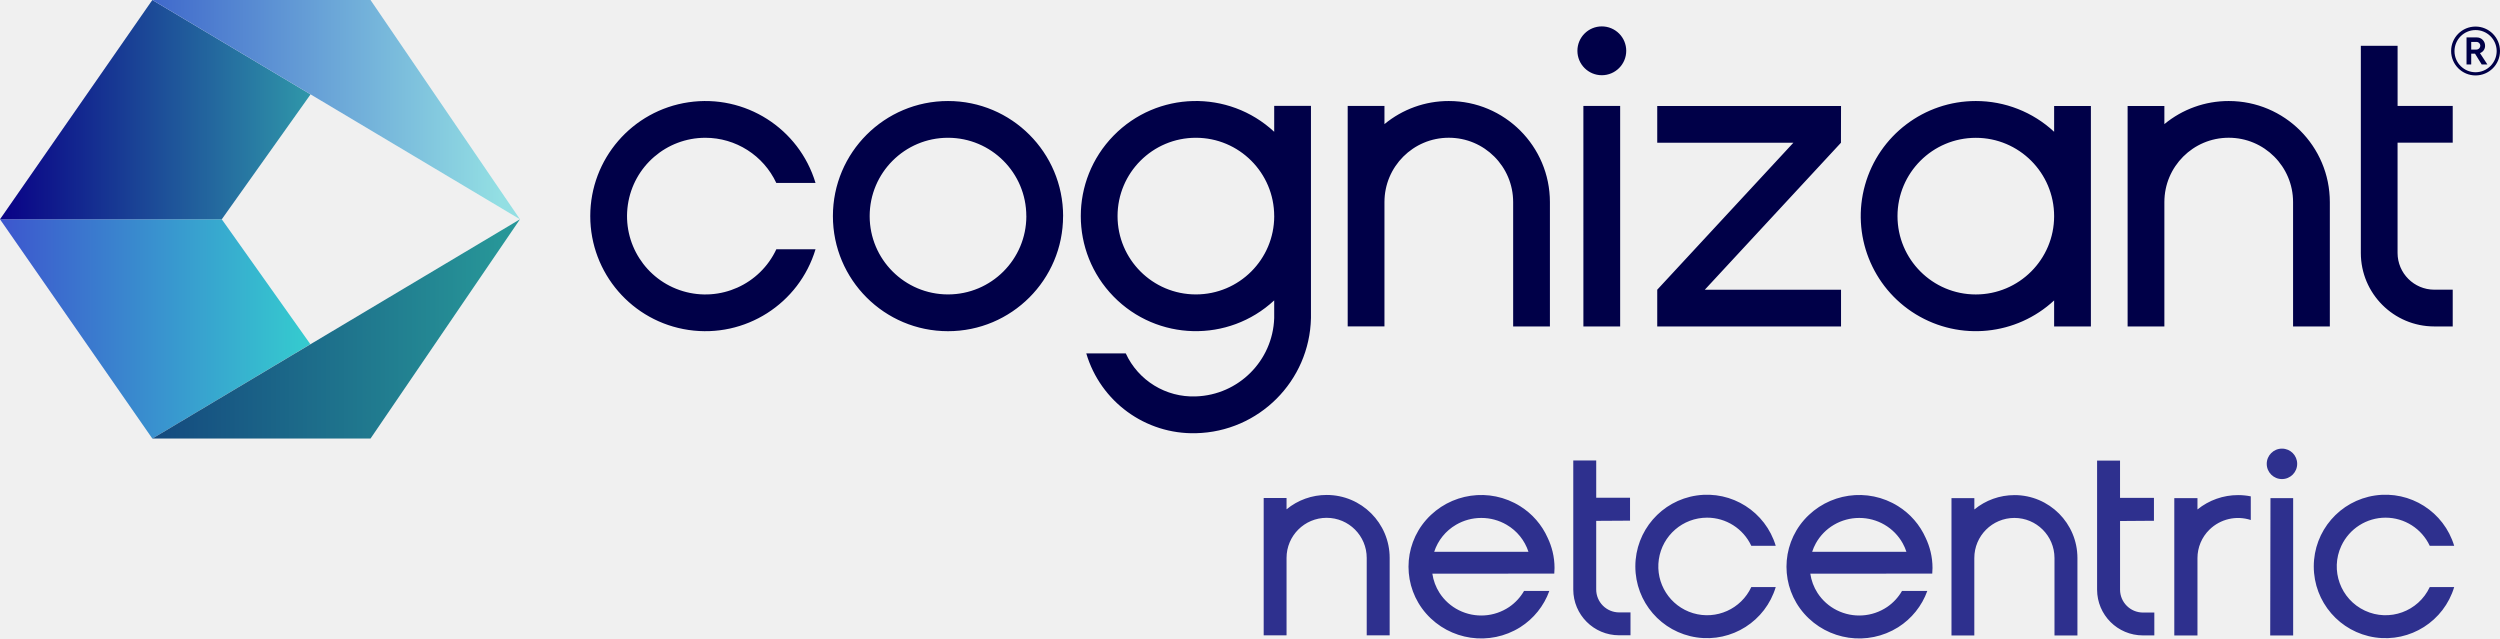
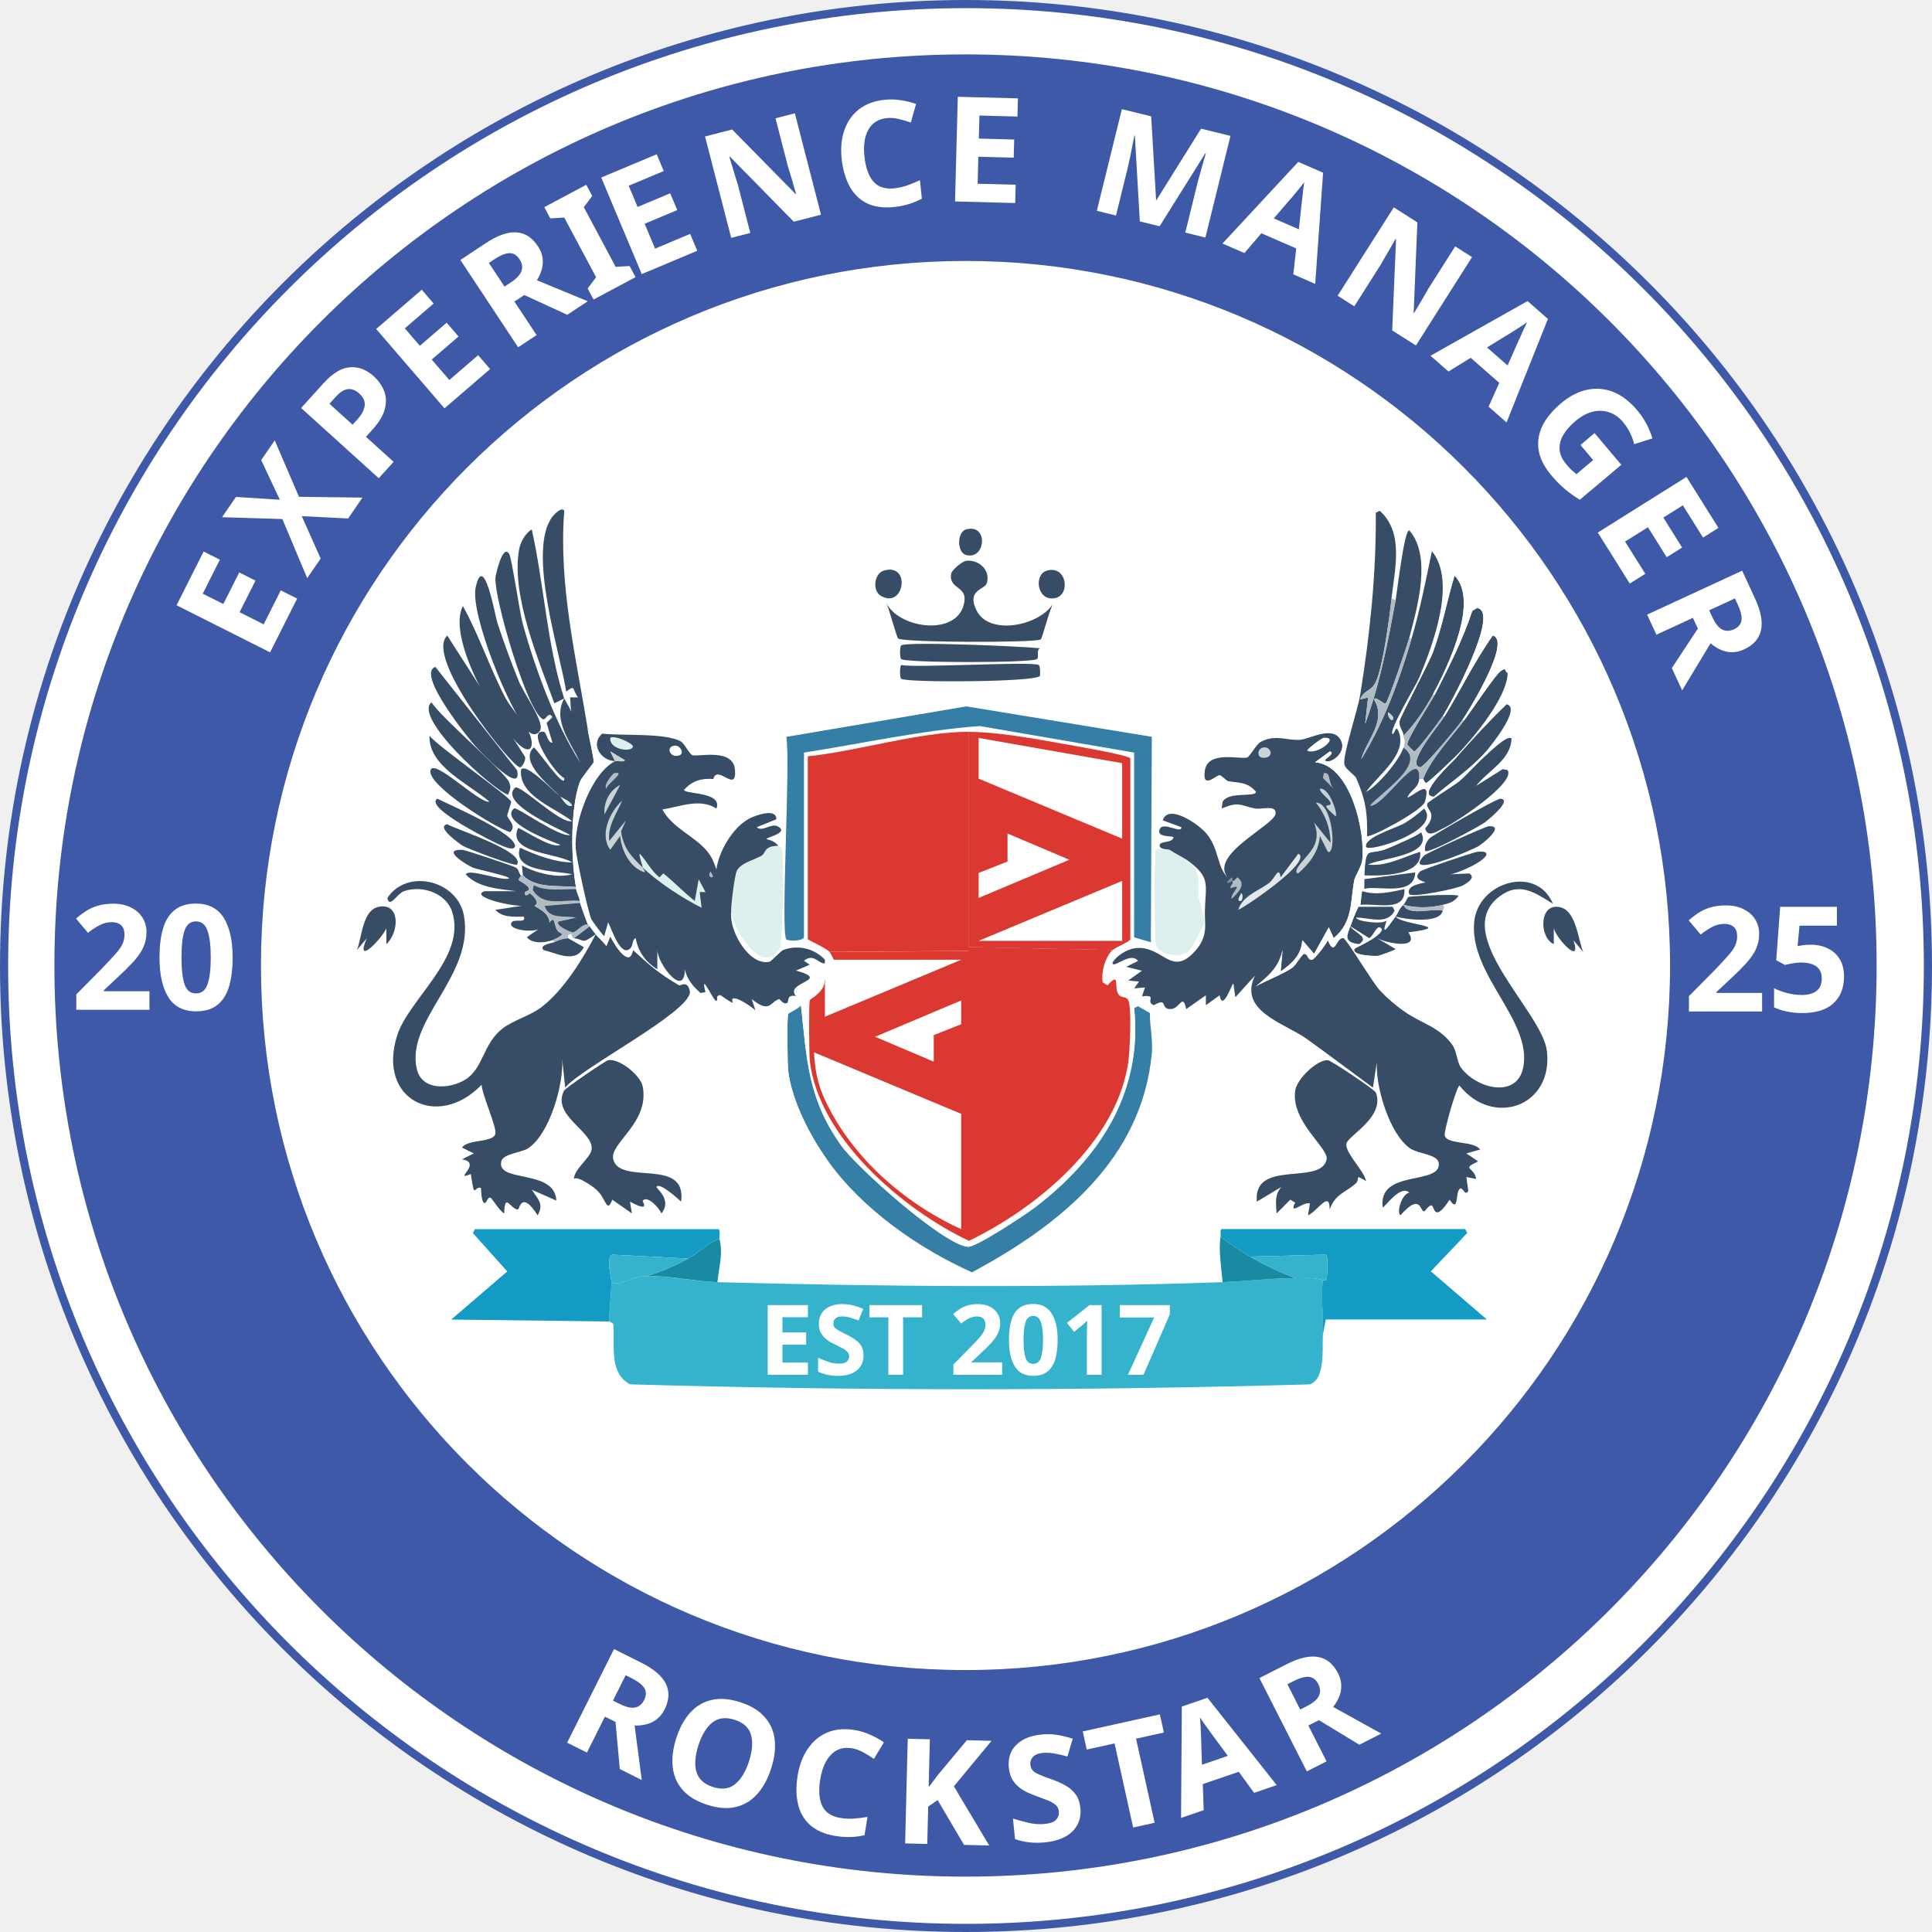
- <svg xmlns="http://www.w3.org/2000/svg" title="Netcentric Logo" id="Layer_1" data-name="Layer 1" viewBox="0 0 250.593 64">
+ <svg xmlns="http://www.w3.org/2000/svg" id="Layer_1" data-name="Layer 1" viewBox="0 0 237.28 237.28">
  <defs>
-     <style>.cls-1{fill:none;}.cls-2{clip-path:url(#clip-path);}.cls-3{fill:#000048;}.cls-4,.cls-5,.cls-6,.cls-7{fill-rule:evenodd;}.cls-4{fill:url(#linear-gradient);}.cls-5{fill:url(#linear-gradient-2);}.cls-6{fill:url(#linear-gradient-3);}.cls-7{fill:url(#linear-gradient-4);}.cls-8{fill:#2e308e;}</style>
-     <clipPath id="clip-path">
-       <rect class="cls-1" x="-22" y="-22" width="289.85" height="108" />
-     </clipPath>
-     <linearGradient id="linear-gradient" x1="-551.1" y1="-367.387" x2="-548.78" y2="-367.387" gradientTransform="translate(7367.7 3504.78) scale(13.37 9.45)" gradientUnits="userSpaceOnUse">
-       <stop offset="0" stop-color="#3d54ce" />
-       <stop offset="1" stop-color="#35cacf" />
-     </linearGradient>
-     <linearGradient id="linear-gradient-2" x1="-552.41" y1="-367.387" x2="-550.08" y2="-367.387" gradientTransform="translate(8763.41 3504.78) scale(15.84 9.45)" gradientUnits="userSpaceOnUse">
-       <stop offset="0" stop-color="#13457d" />
-       <stop offset="1" stop-color="#279698" />
-     </linearGradient>
-     <linearGradient id="linear-gradient-3" x1="-551.11" y1="-368.714" x2="-548.79" y2="-368.714" gradientTransform="translate(7373.75 3495.34) scale(13.38 9.45)" gradientUnits="userSpaceOnUse">
-       <stop offset="0" stop-color="#090086" />
-       <stop offset="1" stop-color="#2f96a9" />
-     </linearGradient>
-     <linearGradient id="linear-gradient-4" x1="-552.41" y1="-368.714" x2="-550.08" y2="-368.714" gradientTransform="translate(8763.41 3495.34) scale(15.84 9.45)" gradientUnits="userSpaceOnUse">
-       <stop offset="0" stop-color="#3b62ca" />
-       <stop offset="1" stop-color="#93dfe3" />
-     </linearGradient>
+     <style>
+       .cls-1 {
+         fill: #def0ed;
+       }
+ 
+       .cls-2 {
+         stroke: #3d59a8;
+       }
+ 
+       .cls-2, .cls-3, .cls-4 {
+         stroke-miterlimit: 10;
+       }
+ 
+       .cls-2, .cls-5, .cls-6, .cls-4, .cls-7 {
+         fill: #fff;
+       }
+ 
+       .cls-8 {
+         fill: #7f929f;
+       }
+ 
+       .cls-3 {
+         fill: #3d59a8;
+       }
+ 
+       .cls-3, .cls-4 {
+         stroke: #fff;
+       }
+ 
+       .cls-9 {
+         fill: #da3831;
+       }
+ 
+       .cls-10 {
+         fill: #139bc4;
+       }
+ 
+       .cls-11 {
+         fill: #c9d2d5;
+       }
+ 
+       .cls-12 {
+         fill: #35b3cc;
+       }
+ 
+       .cls-13 {
+         fill: #188aa2;
+       }
+ 
+       .cls-14 {
+         fill: #374d66;
+       }
+ 
+       .cls-6 {
+         font-size: 18px;
+       }
+ 
+       .cls-6, .cls-7 {
+         font-family: Avenir-Black, Avenir;
+         font-weight: 800;
+       }
+ 
+       .cls-7 {
+         font-size: 12px;
+       }
+ 
+       .cls-15 {
+         fill: #b1bbc4;
+       }
+ 
+       .cls-16 {
+         fill: #e3e9ea;
+       }
+ 
+       .cls-17 {
+         fill: #357ea5;
+       }
+     </style>
  </defs>
-   <g class="cls-2">
-     <path class="cls-3" d="M250.593,5.113a2.45,2.45,0,1,1-2.456-2.451A2.458,2.458,0,0,1,250.593,5.113Zm-.333,0a2.114,2.114,0,1,0-2.116,2.129A2.13,2.13,0,0,0,250.26,5.113Zm-1.674.21.741,1.137h-.571l-.667-1.082h-.381V6.46h-.47V3.751h1.021a.823.823,0,0,1,.837.81A.764.764,0,0,1,248.586,5.323Zm-.878-.353h.5a.394.394,0,0,0,.409-.389.388.388,0,0,0-.409-.381h-.5Zm-88.994,5.65H162.4V32.725h-3.685Zm-13.492-.494a10.1,10.1,0,0,0-6.448,2.316V10.618h-3.685v22.1h3.685V20.257a6.449,6.449,0,0,1,12.9,0V32.722h3.685V20.26A10.133,10.133,0,0,0,145.222,10.126Zm-17.5.489h3.685V31.888a11.8,11.8,0,0,1-11.536,11.536,11.166,11.166,0,0,1-10.986-8h3.959a7.422,7.422,0,0,0,7.027,4.311,8.124,8.124,0,0,0,7.851-7.851V30.11a11.535,11.535,0,1,1,0-16.9Zm0,11.047a7.851,7.851,0,1,0-7.851,7.85A7.851,7.851,0,0,0,127.725,21.662ZM70.7,13.811a7.854,7.854,0,0,1,7.115,4.528h3.932a11.535,11.535,0,1,0,0,6.646H77.819A7.852,7.852,0,1,1,70.7,13.811Zm35.86,7.851A11.536,11.536,0,1,1,95.028,10.126,11.535,11.535,0,0,1,106.564,21.662Zm-3.685,0a7.851,7.851,0,1,0-7.851,7.85A7.851,7.851,0,0,0,102.879,21.662ZM223.4,10.126a10.1,10.1,0,0,0-6.449,2.316V10.623h-3.685v22.1h3.685V20.257a6.449,6.449,0,0,1,12.9,0V32.722h3.685V20.26A10.132,10.132,0,0,0,223.4,10.126Zm-17.5.5h3.685v22.1H205.9V30.113a11.535,11.535,0,1,1-7.85-19.987v0a11.5,11.5,0,0,1,7.85,3.084Zm0,11.038a7.85,7.85,0,1,0-7.85,7.851A7.851,7.851,0,0,0,205.9,21.664ZM245.854,14.3V10.617h-5.526V4.589h-3.685V25.355a7.367,7.367,0,0,0,7.367,7.367h1.844V29.037H244.01l0,0a3.688,3.688,0,0,1-3.685-3.685V14.3ZM160.561,2.646a2.447,2.447,0,1,0,2.448,2.448A2.446,2.446,0,0,0,160.561,2.646Zm23.979,7.977H166.117v3.685h13.646L166.117,29.04v3.685H184.54V29.04H170.886l13.646-14.732Z" />
-     <polygon class="cls-4" points="22.23 21.98 0 21.98 15.27 43.96 31.11 34.5 22.23 21.98" />
-     <polygon class="cls-5" points="52.12 21.98 15.27 43.96 37.14 43.96 52.12 21.98" />
-     <polygon class="cls-6" points="0 21.98 22.23 21.98 31.13 9.46 15.27 0 0 21.98" />
-     <polygon class="cls-7" points="52.12 21.98 15.27 0 37.14 0 52.12 21.98" />
-     <path class="cls-8" d="M234.69,54.71a4.89,4.89,0,1,0,8.862,4.137H246a7.189,7.189,0,1,1,0-4.136h-2.448a4.89,4.89,0,0,0-8.862,0ZM227.559,63.7h2.3V49.933h-2.274Zm1.178-18.731a1.526,1.526,0,1,0,1.526,1.526v-.006a1.52,1.52,0,0,0-1.52-1.52Zm-26.816,4.659a6.33,6.33,0,0,0-4.018,1.439V49.933h-2.292V63.7H197.9V55.938a4.018,4.018,0,1,1,8.036-.008V63.7h2.3V55.938a6.312,6.312,0,0,0-6.311-6.311ZM215.906,52.2V49.908h-3.4V46.17h-2.3V59.1a4.591,4.591,0,0,0,4.591,4.591h1.147V61.4H214.8a2.3,2.3,0,0,1-2.292-2.3V52.225Zm8.434-2.573a6.465,6.465,0,0,0-4.072,1.439V49.933h-2.323V63.7h2.323V55.938a3.988,3.988,0,0,1,1.193-2.841,4.1,4.1,0,0,1,4.151-.973V49.753A6.455,6.455,0,0,0,224.34,49.627Zm-91.362-.014a6.318,6.318,0,0,0-4.018,1.439V49.918h-2.292V63.685h2.292V55.923a4.018,4.018,0,0,1,8.036,0v7.762h2.3V55.923a6.31,6.31,0,0,0-6.31-6.31Zm38.133,2.276a4.889,4.889,0,0,1,4.435,2.822h2.448a7.188,7.188,0,1,0,0,4.136h-2.448a4.89,4.89,0,1,1-4.435-6.958Zm-7.721.3V49.893H160V46.155h-2.3V59.088a4.592,4.592,0,0,0,4.591,4.591h1.146V61.386h-1.146a2.3,2.3,0,0,1-2.292-2.3V52.21ZM143.574,57.5a4.857,4.857,0,0,0,.724,1.936,4.929,4.929,0,0,0,1.939,1.733,5.01,5.01,0,0,0,5.037-.325,4.916,4.916,0,0,0,1.492-1.609H155.3a7.189,7.189,0,0,1-2.921,3.638,7.354,7.354,0,0,1-9.423-1.366,7.121,7.121,0,0,1,0-9.4,7.354,7.354,0,0,1,9.423-1.366,7.212,7.212,0,0,1,2.76,3.179,7.131,7.131,0,0,1,.491,1.387h0a6.966,6.966,0,0,1,.192,1.62c0,.2-.01.386-.026.572Zm9.633-2.192h0a4.869,4.869,0,0,0-2.188-2.707,5.007,5.007,0,0,0-2.523-.684h-.024a5.007,5.007,0,0,0-2.523.684,4.885,4.885,0,0,0-2.188,2.707h9.446ZM181.459,57.5a4.857,4.857,0,0,0,.724,1.936,4.929,4.929,0,0,0,1.939,1.733,5.01,5.01,0,0,0,5.037-.325,4.895,4.895,0,0,0,1.492-1.609h2.536a7.189,7.189,0,0,1-2.921,3.638,7.354,7.354,0,0,1-9.423-1.366,7.121,7.121,0,0,1,0-9.4,7.354,7.354,0,0,1,9.423-1.366,7.212,7.212,0,0,1,2.76,3.179,7.131,7.131,0,0,1,.491,1.387h0a6.913,6.913,0,0,1,.192,1.62c0,.2-.01.386-.026.572Zm9.633-2.192h0a4.8,4.8,0,0,0-.369-.85,4.92,4.92,0,0,0-1.819-1.857,5,5,0,0,0-2.523-.684h-.023a5.011,5.011,0,0,0-2.524.684,4.925,4.925,0,0,0-1.818,1.857,4.8,4.8,0,0,0-.369.85h9.445Z" />
+   <circle class="cls-2" cx="118.64" cy="118.64" r="118.14" />
+   <circle class="cls-3" cx="118.58" cy="118.58" r="112.4" />
+   <text class="cls-6" transform="translate(32.44 81.57) rotate(-63.28)">
+     <tspan x="0" y="0">E</tspan>
+   </text>
+   <text class="cls-6" transform="translate(37.73 71.01) rotate(-55.57)">
+     <tspan x="0" y="0">X</tspan>
+   </text>
+   <text class="cls-6" transform="translate(45.43 59.94) rotate(-47.88)">
+     <tspan x="0" y="0">P</tspan>
+   </text>
+   <text class="cls-6" transform="translate(53.36 51.21) rotate(-40.73)">
+     <tspan x="0" y="0">E</tspan>
+   </text>
+   <text class="cls-6" transform="translate(62.28 43.55) rotate(-33.48)">
+     <tspan x="0" y="0">R</tspan>
+   </text>
+   <text class="cls-6" transform="translate(72.39 37.06) rotate(-28.08)">
+     <tspan x="0" y="0">I</tspan>
+   </text>
+   <text class="cls-6" transform="translate(77.32 34.29) rotate(-22.77)">
+     <tspan x="0" y="0">E</tspan>
+   </text>
+   <text class="cls-6" transform="translate(88.23 29.62) rotate(-14.47)">
+     <tspan x="0" y="0">N</tspan>
+   </text>
+   <text class="cls-6" transform="translate(102.98 25.94) rotate(-5.89)">
+     <tspan x="0" y="0">C</tspan>
+   </text>
+   <text class="cls-6" transform="translate(115.67 24.7) rotate(1.5)">
+     <tspan x="0" y="0">E</tspan>
+   </text>
+   <text class="cls-6" transform="translate(127.33 25.15) rotate(6.75)">
+     <tspan x="0" y="0"> </tspan>
+   </text>
+   <text class="cls-6" transform="translate(133.13 25.5) rotate(13.85)">
+     <tspan x="0" y="0">M</tspan>
+   </text>
+   <text class="cls-6" transform="translate(150.14 29.91) rotate(23.52)">
+     <tspan x="0" y="0">A</tspan>
+   </text>
+   <text class="cls-6" transform="translate(162.91 35.45) rotate(32.43)">
+     <tspan x="0" y="0">N</tspan>
+   </text>
+   <text class="cls-6" transform="translate(175.69 43.69) rotate(41.26)">
+     <tspan x="0" y="0">A</tspan>
+   </text>
+   <text class="cls-6" transform="translate(186.13 52.87) rotate(49.89)">
+     <tspan x="0" y="0">G</tspan>
+   </text>
+   <text class="cls-6" transform="translate(195.37 64.03) rotate(57.9)">
+     <tspan x="0" y="0">E</tspan>
+   </text>
+   <text class="cls-6" transform="translate(201.61 74.01) rotate(65.19)">
+     <tspan x="0" y="0">R</tspan>
+   </text>
+   <text class="cls-6" transform="translate(68.2 213.3) rotate(26.6)">
+     <tspan x="0" y="0">R</tspan>
+   </text>
+   <text class="cls-6" transform="translate(80.07 219.24) rotate(18.1)">
+     <tspan x="0" y="0">O</tspan>
+   </text>
+   <text class="cls-6" transform="translate(95.89 224.18) rotate(9.41)">
+     <tspan x="0" y="0">C</tspan>
+   </text>
+   <text class="cls-6" transform="translate(109.54 226.36) rotate(1.42)">
+     <tspan x="0" y="0">K</tspan>
+   </text>
+   <text class="cls-6" transform="translate(123.9 226.54) rotate(-5.89)">
+     <tspan x="0" y="0">S</tspan>
+   </text>
+   <text class="cls-6" transform="translate(135.4 225.28) rotate(-12.46)">
+     <tspan x="0" y="0">T</tspan>
+   </text>
+   <text class="cls-6" transform="translate(145.05 223.27) rotate(-18.94)">
+     <tspan x="0" y="0">A</tspan>
+   </text>
+   <text class="cls-6" transform="translate(159.05 218.29) rotate(-26.93)">
+     <tspan x="0" y="0">R</tspan>
+   </text>
+   <text class="cls-6" transform="translate(8.65 124.02)">
+     <tspan x="0" y="0">20</tspan>
+   </text>
+   <text class="cls-6" transform="translate(206.71 124.23)">
+     <tspan x="0" y="0">25</tspan>
+   </text>
+   <circle class="cls-4" cx="118.58" cy="118.58" r="86.03" />
+   <g id="Generative_Object" data-name="Generative Object">
+     <path class="cls-5" d="M111.65,34.36c23.94-.75,41.87,5.54,60.35,20.04.14.11,1.39-.04,1.45,0,.55.35,7.66,8,8.57,9.05,38.86,45.27,17.77,117.06-39.47,133.37-67.42,19.21-127.34-47.7-99.81-112.37,11.07-26,40.8-49.21,68.92-50.09Z" />
+     <g>
+       <g>
+         <path class="cls-12" d="M79.19,156.75c2.88-.15,6.03.65,8.93.72,20.38.55,41.68.72,62.04,0,3-.11,5.89-.5,8.93-.48,1.07,0,2.36-.14,3.38.24-.23,2.25.1,4.57,0,6.76-.08,1.76.29,5.32-1.57,6.03-27.71.8-55.8.8-83.52,0-2.67-1.43-1.83-4.87-2.05-7.36-.02-.19-.48-.33-.48-.36-.08-1.06.25-3.46.24-4.83,1.21.51,2.17-.62,4.1-.72Z" />
+         <g>
+           <g>
+             <path class="cls-10" d="M88.36,152.16c-1.45.49-2.48,1.65-3.86,2.41l-9.29-.48c-.83.3-.12,2.73-.12,3.38,0,1.37-.32,3.77-.24,4.83l-19.43-.24,6.88-5.91-4.22-4.71.24-.48h29.93c.27.19.04.9.12,1.21Z" />
+             <path class="cls-13" d="M88.36,152.16c.49,1.88-.1,3.47-.24,5.31-2.9-.08-6.05-.88-8.93-.72,1.87-.46,3.63-1.25,5.31-2.17,1.38-.76,2.41-1.93,3.86-2.41Z" />
+             <path class="cls-12" d="M84.5,154.58c-1.68.93-3.44,1.71-5.31,2.17-1.93.1-2.9,1.24-4.1.72,0-.65-.71-3.08.12-3.38l9.29.48Z" />
+           </g>
+           <g>
+             <path class="cls-10" d="M162.46,163.99c.1-2.19-.23-4.51,0-6.76,0-.02.46.08.48-.12.04-.41.25-2.92-.12-3.02l-9.29.24c-1.28-.76-2.42-1.55-3.62-2.41.05-.27-.12-.82.12-.97h29.93l.24.48-4.47,4.71,6.88,5.91h-19.79l-.36,1.93Z" />
+             <path class="cls-13" d="M153.53,154.33c1.8,1.07,3.6,1.9,5.55,2.66-3.04-.02-5.93.38-8.93.48-.12-1.6-.53-4.01-.24-5.55,1.2.86,2.34,1.66,3.62,2.41Z" />
+             <path class="cls-12" d="M162.46,157.23c-1.02-.38-2.3-.23-3.38-.24-1.95-.75-3.75-1.59-5.55-2.66l9.29-.24c.37.1.16,2.6.12,3.02-.02.2-.48.1-.48.12Z" />
+           </g>
+         </g>
+       </g>
+       <path class="cls-1" d="M143.64,104.37c.7.46,1.79.98,2.41,1.45,1.81,1.9.88,2.39,1.21,4.47.05.34.75,2.75.72,2.9-.05.32-1.67,3.49-2.05,3.74-1.24.8-3.58.29-3.98-.84-.2-.56-.2-11.27,0-11.83l1.69.12Z" />
+       <path class="cls-1" d="M89.81,112.09c-.08-.56.43-4.68.72-5.19.57-.98,2.12-1.28,3.02-1.81.54-.31.25-1.19,2.05-1.21.02.02.43.17.48.36.21.77.03,11.52-.24,12.07-1.96,3.93-5.71-1.9-6.03-4.22Z" />
+       <g>
+         <g>
+           <path class="cls-14" d="M118.65,68.88c1.58-.2,3.06,1.18,2.53,2.78-.26.77-2.55.79-1.21,3.38,1.6,3.08,7.79,1.79,9.41-.97-.43.55-1.36,4.35-1.57,4.47-.77.41-16.79.39-17.5-.12-.19-.13-1.15-3.79-1.45-4.34,1.58,3.06,8.19,4,9.41.48.95-2.74-1.81-2-1.45-4.1.09-.5,1.39-1.52,1.81-1.57Z" />
+           <path class="cls-14" d="M110.69,81.68c2.07.37,16.21-.49,16.9,0,.16.11.19,1.18.12,1.33-.36.77-16.32.85-17.02.36-.2-.14-.2-1.55,0-1.69Z" />
+           <path class="cls-14" d="M110.69,79.26c.69-.49,15.01.12,17.02.36-.48.28-.05,1.11-.36,1.33-.68.48-15.98.48-16.66,0-.2-.14-.2-1.55,0-1.69Z" />
+           <path class="cls-14" d="M108.51,70.09c3.37-1.05,2.61,4.65-.24,3.14-1.24-.66-.86-2.8.24-3.14Z" />
+           <path class="cls-14" d="M128.55,70.09c2.49-.74,2.99,3.04.97,3.38-2.19.36-2.56-2.91-.97-3.38Z" />
+           <path class="cls-14" d="M118.65,65.02c2.79-.76,2.42,3.8,0,3.14-1.14-.31-1.13-2.83,0-3.14Z" />
+         </g>
+         <g>
+           <path class="cls-17" d="M141.22,124.4c-.02,1.57.39,3.28.24,4.95-1.19,13.01-11.29,21.13-22.09,26.91-6.64-2.99-13.49-7.78-17.74-13.76-2.15-3.02-4.36-7.26-4.83-10.98-.09-.69-.16-6.6,0-7,.05-.13,1.41-.72,1.57-1.09.72,6.78.86,11.53,4.95,17.26,1.94,2.72,12.62,12.24,15.57,12.43,1,.06,7.1-3.98,8.21-4.83,7.92-6.04,13.26-14.13,12.19-24.5l.48-.24,1.45.84Z" />
+           <g>
+             <path class="cls-5" d="M148.22,102.44c-.96-1.18-4.74-3.82-5.43-1.69l2.29.84c.07.9-2.23-.79-2.66.24s1.21.79,1.69.97c-.06.77-1.61.44-1.69.97-.1.62,1.07.52,1.21.6l-1.69-.12c-.2.56-.2,11.27,0,11.83.4,1.14,2.74,1.64,3.98.84.39-.25,2-3.42,2.05-3.74.02-.15-.67-2.55-.72-2.9-.32-2.07.61-2.57-1.21-4.47,2.71,2.04,1.98,2.89,1.93,6.16-.02,1.56.43,3.01-1.21,4.83-2.98,3.31-3.95-.77-7.36-.36-.92.11-2.33.92-2.78,1.81.03.8,2.23-1.46,3.14-.24l-1.45.72,1.93.48-1.69,1.21,1.33.12-.6.84,1.33-.12-.36,1.09c2.02-.21.31.66,1.45,1.09-.25.14-.71.32-.72.36-.01.03.25-.18.24.6l-1.45-.84-.48.24c1.07,10.37-4.27,18.46-12.19,24.5-1.11.85-7.2,4.89-8.21,4.83-2.95-.19-13.63-9.71-15.57-12.43-4.09-5.73-4.23-10.48-4.95-17.26-.16.36-1.52.96-1.57,1.09-.16.4-.09,6.31,0,7,.46,3.73,2.68,7.96,4.83,10.98-.89.12-1.75-1.36-2.17-2.05-2.91-4.7-3.69-10.24-3.38-15.69-1.26-1.13-2.44-.12-3.74-.36-.11-.02-1.83-.44-1.93-.48-.26-.09.44-.38-.36-.72-.73-1.68,2.87.81,2.78.97l-.48-1.45c2.27,1.83,2.22.35,3.38,0,.05-.02.5.72.97.48.25-.13-.13-1.12,1.09-.84-1.51-1.74,4.49-1.89,0-3.14l1.69-.72-.72-.48c1.36-1.08,1.85.71,2.9.24-1.3-1.67-3.43-2.3-5.43-1.57-.28.1-1.48,1.4-1.69,1.45-2.52.53-4.96-3.82-4.71-6.03.32,2.32,4.08,8.15,6.03,4.22.27-.55.45-11.3.24-12.07-.05-.19-.46-.34-.48-.36-.58-.77-1.43-.76-1.45-.84-.05-.2,2.93-.78,1.33-1.57-.77-.38-1.88.76-2.53.12l2.41-.97c.03-1.46-2.64-.43-3.26-.12-2.03,1.02-3.82,4.03-4.1,6.28-.34-.92-.47-1.38-1.09-2.17,1.51.61,1.42-1.19,2.17-2.05,1.9-2.2,4.04-3.74,7-2.9l.36-10.02c6.5-.92,12.68-1.94,18.83-2.66.7-.08,2.63-.67,3.38-.97l22.45,3.38.84.6v9.9c1.21.03,1.21-.83,2.78-.6.36.05,3.78,2.32,3.5,3.14Z" />
+             <path class="cls-9" d="M119.01,89.88v26.43l17.62.36c-.95,1.01-1.38,2.63-1.21,3.98l.6.36c1.62-1.76.74.19,1.33,1.09.34.52.93.22,1.21.72.47.85.19,6.46,0,7.72-1.49,9.77-11.17,17.8-19.55,21.85v-35.6l-17.14.12c-.41-.5-2.59-1.43-2.66-1.57v-22.45c6.31-.67,13.52-2.98,19.79-3.02Z" />
+             <path class="cls-9" d="M119.01,152.4c-8.12-3.84-18.43-12.63-19.55-22.09-.09-.77-.14-7.14,0-7.48.06-.15,1.96-1.09,1.81-2.53.45.32.86,1.34,1.33.6.55-.88-.08-3.2-.72-3.98l17.14-.12v35.6Z" />
+             <path class="cls-9" d="M136.64,116.68l-17.62-.36v-26.43c3.29-.02,8.14.85,11.47,1.45,1.1.2,8.15,1.39,8.33,1.81v22.21c-.14.36-1.83.97-2.17,1.33Z" />
+             <path class="cls-17" d="M118.65,86.75l22.81,3.74-.12,25.23-2.05-.6v-22.69l-18.95-3.26c-7.23.53-14.42,2.14-21.6,3.26v22.69c-.24.53-2.02.45-2.17.24-.72-1.02.55-21.87,0-24.86l22.09-3.74Z" />
+           </g>
+         </g>
+         <g>
+           <path class="cls-14" d="M73.15,114.75c.39.44.96.92,1.33,1.45l.48-1.21c.43.95,2.37,4.07,2.78,1.69,2.1,1.92,3.16,2.87,5.67,4.34.13.08,1.1-.74,1.33.84-.16,2.53-13.25,9.24-15.33,11.71l-.36-3.5c.19,3.07-1.53,9.24-4.22,10.98-.75.49-3.04.65-3.26,1.57-.64,2.72,6.57.88,6.76,4.83l-3.02-1.33c.72,1.11,1.54,1.73.72,3.14-2.01-3.15-2.22-.73-2.41-.72-.89.04-1.65-2.24-1.69.48-.45-.13-1.56-1.91-1.69-1.93-.46-.09-.48.94-.84.6-.34-.31-.27-1.79-.36-1.81-.84-.21-.74,1.61-1.21-1.69-2.38.95,1.55-1.35-1.09-1.81l1.45-.72-1.45-.72c.75-1.08,3.81-.56,4.1-1.69.2-.79-1.66-4.86-1.69-6.03-5.35,5.58-12.88,1.88-10.38-6.03,1.42-4.51,8.56-9.61,6.76-15.21-.74-2.31-3.72-3.3-5.91-2.53-.87.31-1.77,2.18-2.05.84,2.46-3.72,8.65-2.13,9.41,2.17,1.31,7.37-7.18,12.79-5.79,18.83.61,2.67,3.97,2.5,5.91,1.33,2.29-1.38,2.16-4.36,4.59-6.28,1.35-1.06,3.4-1.56,4.83-2.66,2.71-2.08,5.09-5.94,6.64-8.93Z" />
+           <path class="cls-14" d="M72.19,89.64c.12.76.8,3.6.72,3.98-.03.16-1.5,1.89-1.69,2.41-1.19,3.29-1.1,9.46-.48,12.91-2.06-.24-4.95.23-6.52-1.45l-.12-1.21c1.64.92,4.33,1.63,6.16,1.09-2.03-.45-7.39-.29-6.4-3.26,1.94.89,4.24,1.79,6.4,1.81-1.79-1.18-8.01-1.11-6.64-4.22.27-.08,4.19,2.66,5.19,2.05-.98-.36-7.62-2.83-5.67-4.47.29-.24,5.67,3.66,6.88,3.26-1.11-.63-8.85-3.91-6.76-5.79.58-.52,5.56,4.51,7,4.1-2.11-1.67-6.5-3.05-6.28-6.28.51-1.06,3.92,2.54,4.83,3.26.32.33.79,1.37,1.45,1.09-.27-.59-1.14-.84-1.45-1.09-1.33-1.36-5.09-4.28-3.26-6.03.28-.03,3.97,5.48,3.74,3.74-1.01-.31-4.78-5.92-2.53-5.67.39.04.49,1.44,1.09,1.33l-.72-2.41.72-.72c-.54-.81-.78.47-1.21.24-1.92-1.03-5.96-14.8-5.79-17.38.02-.3.88-4.21,1.69-2.9.32.51,1.28,7.24,1.69,8.69,1.54,5.51,3.97,12.13,7,16.9-1.08-2.38-3.43-5.14-1.93-7.85.11.33.76,1.19.84,1.69l-.12-1.81h.97c-.81-1.09-.25-1.57-1.45-.72-.79-4.95-4.84-17.32-1.69-21.48.17-.22,1.13-1.28,1.45-.72-.71,9.16,1.46,18,2.9,26.91Z" />
+           <path class="cls-14" d="M74.72,130.2c1.4-.21,3.97,1.9,4.22,3.26.84,4.49-4.13,6.95-3.62,8.93.83,3.26,9.07-.33,8.33,5.19-.26-.26-2.71-2.48-3.02-1.81-.08.17,1.98,1.57.6,3.26-.22-.61-1.71-2.28-2.29-1.57-.09.1,1.05,1.55-1.57.12l.24,1.45-2.41-1.69c-.68,1.77-.73-.1-1.93-1.21-.48-.44-2.43-1.78-2.78-1.33.02-1.25,2.02-2.57,2.17-3.62.32-2.2-4.98-4.14-3.38-7.24.15-.29,5.11-3.69,5.43-3.74Z" />
+           <path class="cls-14" d="M63.98,107.51c.1.13-.38.34-.24.6.04.07,1.07.57,1.21.97.17.46-.63.26-.48.72.13.41.58-.14.6-.12,1.55,1.34.53,1.48.6,1.57.2.24,1.8.81,1.81,2.05.93-1.22.32,1.19,1.57,1.33.06.33-.99.77-1.21.84-.98.33-2.41.48-3.14-.36l1.57-1.09c-.59.55-3.7.25-3.5-.6.17-.73,1.91.1,1.57-.84-1.15,0-2.65.15-3.5-.84l3.98-.6c-.64.54-7.42-.93-5.31-1.69h3.86c-2.06-.28-4.64-.41-6.16-2.05.23-.83,4.59.89,5.31.48.15-.26-3.95-1.1-4.47-1.33-.8-.35-4-2.33-1.21-2.17.34.02,6.23,1.99,6.52,2.17.37.24.31.58.6.97Z" />
+           <path class="cls-14" d="M69.29,85.78l-1.21.6c-1.91-5.29-5.3-13.16-4.34-18.83.15-.9.74-2.03,1.57-2.53,1.49,6.64,1.89,14.3,3.98,20.76Z" />
+           <path class="cls-5" d="M87.63,95.68c.49-1.83,2.87,1.86,2.66-1.09-.2-2.71-4.41-1.62-5.19-1.81-.42-.1-.98-1.42-1.45-1.69-1.88-1.09-7.21-.68-9.66-.97-1.47,1.2-.28,3.3,1.57,3.38-2.95,1.54-5.05,7.48-4.83,10.74.08,1.16,1.49,7.73,1.93,8.69.09.19,1.44,2.07,1.57,2.05l.48-1.69c.48.95,1.59,4.47,2.78,3.14.27-.04.23.23.24.24-.41,2.38-2.35-.74-2.78-1.69l-.48,1.21c-.37-.52-.94-1-1.33-1.45-.2-.23-.57-.72-.72-.97-.17-.28-.23-.23-.24-.24-.11-.19-.87-2.31-.97-2.66-.02-.07.02-.17,0-.24-.13-.48-.41-1.07-.48-1.45-.01-.08.01-.16,0-.24-.61-3.45-.71-9.63.48-12.91.19-.52,1.66-2.26,1.69-2.41.07-.39-.6-3.22-.72-3.98.82,1.46,1.66-.36,2.78-.48.53-.06,2.65.69,3.14.72,2.04.14,3.54-.53,5.55.48.54.27,1.11,1.61,1.45,1.69,1.27.32,6.18-.63,5.67,3.02-.3,2.11-2.14.69-3.14.6Z" />
+           <path class="cls-14" d="M52.75,90.37c1.03,1.31,9.86,7.46,10.02,8.09.04.15-.49,1.6-.48,1.69.04.48,1.22,1.23.36,2.05-1.82-.51-10.25-5.79-9.78-7.6.4-1.54,6.01,4.13,7.24,3.86-2.55-2.22-7.49-4.33-7.36-8.09Z" />
+           <path class="cls-14" d="M64.94,89.88c-2.28-2.28-7.23-14.49-6.52-17.74,1-4.56,2.42,3.62,2.66,4.34.79,2.4,1.7,4.9,2.66,7.24.53,1.31,2.94,4.71,2.66,5.79-.19.73-.95.86-1.45.36Z" />
+           <path class="cls-14" d="M64.94,89.88c.82,1.81.25,3.06-1.45,1.33-2.83-2.9-8.62-12.94-6.64-16.78,2,3.62,3.29,7.56,5.19,11.22.64,1.24,2.44,3.21,2.9,4.22Z" />
+           <path class="cls-14" d="M54.93,78.06l9.53,14.85c.21.37-.34,1.33-.6,1.33-.96,0-11.82-13.52-8.93-16.17Z" />
+           <path class="cls-14" d="M53.48,81.92l10.02,12.67c.74,3.27-4.4-2.18-5.07-2.9-.72-.78-7.43-9-4.95-9.78Z" />
+           <path class="cls-14" d="M52.99,86.26c1.22,1.9,9.01,8.57,9.53,9.78.3.67.13.92-.12,1.57-2-.69-11.69-9.5-9.41-11.35Z" />
+           <path class="cls-14" d="M53.72,98.09c1.62.83,9.82,4.32,9.53,5.91-.29.47-1.15.02-1.57-.12-.55-.18-9.73-4.7-7.97-5.79Z" />
+           <path class="cls-14" d="M46.48,111.37c2.78-.54,2.51,3.21.97,4.59v-1.93c-.67,1.4-3.9,4.7-2.41,1.21l-1.21,1.45c.59-1.35.65-4.92,2.66-5.31Z" />
+           <path class="cls-14" d="M54.93,101.23c1.15.67,9.61,3.34,8.57,4.95-.19.3-6.08-1.96-6.64-2.29-.27-.16-3.44-2.35-1.93-2.66Z" />
+           <path class="cls-15" d="M70.74,108.95c.01.08-.01.16,0,.24-1.71-.02-3.67.32-5.19-.48l-.12.6c1.36,2.1,3.61,1.12,5.79,1.33.02.08-.02.17,0,.24l-4.34.36c.57,1.74,2.36,1.14,3.86,1.45l-2.17.48c-.39.55,1.67,1.35,1.81,1.33.42-.07,1.16-1.07,1.81-.97,0,.01.07-.03.24.24l-1.93,1.45c-.39-.05-.17-.46-.36-.48-.55-.05-.33.48-.36.48-.85.13-.9.12-1.69.48l-.24-.24c.22-.07,1.27-.52,1.21-.84-1.25-.14-.64-2.55-1.57-1.33,0-1.24-1.61-1.81-1.81-2.05-.07-.09.95-.23-.6-1.57-.02-.02-.47.53-.6.12-.15-.47.65-.27.48-.72-.14-.39-1.17-.9-1.21-.97-.14-.26.34-.47.24-.6h.24c1.56,1.68,4.46,1.21,6.52,1.45Z" />
+           <path class="cls-14" d="M69.77,115.23l1.93,1.09c-1.02,2.08-3.31.74-4.95.36-.61-.65,1.05-.84,1.33-.97.79-.36.84-.35,1.69-.48Z" />
+           <path class="cls-14" d="M72.43,113.78c.15.25.53.74.72.97-1.88,1.3-1.2.66-2.66.48l1.93-1.45Z" />
+           <g>
+             <path class="cls-14" d="M87.63,95.68c-1.42-.13-2.63.2-3.62,1.33.15.57,4.75.2,3.98,2.29-2.03-1.3-4.46-.23-6.64.12,1.23,2.3,4.1,3.34,5.55,5.19.62.79.74,1.25,1.09,2.17.28-2.25,2.07-5.26,4.1-6.28.62-.31,3.28-1.34,3.26.12l-2.41.97c.65.64,1.76-.5,2.53-.12,1.6.79-1.38,1.37-1.33,1.57.02.09.87.08,1.45.84-1.8.01-1.51.89-2.05,1.21-.9.53-2.44.83-3.02,1.81-.3.51-.8,4.63-.72,5.19-.25,2.22,2.19,6.57,4.71,6.03.21-.04,1.41-1.35,1.69-1.45,2-.73,4.13-.1,5.43,1.57-1.05.47-1.53-1.33-2.9-.24l.72.48-1.69.72c4.49,1.24-1.51,1.39,0,3.14-1.22-.27-.83.72-1.09.84-.47.24-.91-.5-.97-.48-1.16.35-1.11,1.83-3.38,0l.48,1.45c.1-.15-3.5-2.64-2.78-.97-.73-.32-1.48-.97-1.57-.97-.64.04-.21.66-.48.72-.33.07-2.03-3.85-1.33-1.09l-.6.12c-.92-.81-1.66-1.67-1.93-2.9-.04,3.64-3.4-.75-3.38-2.41v2.41c-1.44-.93-2.35-2.13-2.66-3.86-.47.27-.3.86-.6,1.21-1.19,1.33-2.3-2.19-2.78-3.14l-.48,1.69c-.13.02-1.48-1.86-1.57-2.05-.44-.96-1.85-7.53-1.93-8.69-.22-3.26,1.88-9.2,4.83-10.74.24-.13.92.18,1.21-.12l-1.81-1.09.6,1.21c-1.85-.08-3.04-2.18-1.57-3.38,2.45.29,7.78-.12,9.66.97.47.27,1.03,1.59,1.45,1.69.78.19,4.99-.9,5.19,1.81.22,2.94-2.16-.75-2.66,1.09Z" />
+             <g>
+               <path class="cls-1" d="M78.94,106.54c-.05-.35-.54-1.63-.36-1.69.86.94,1.39,2.09,2.41,2.9.03.02.46-.5.48-.48,1.18.92,2.62,2.42,3.86,3.38l.48-2.66.84,1.57h-.72l.24,1.93c-2.34-1.17-5.38-3.16-7.24-4.95Z" />
+               <path class="cls-11" d="M78.94,106.54c.04.26.33.31.24.6-1.82-.57-2.82-2.6-3.02-4.47l-1.21,1.69c-1.36-1.82-.06-4.64,1.45-6.03-.64,1.61-1.82,3.11-1.57,4.95l2.05-2.53-.6,1.33c.25,2.06,1.25,3.11,2.66,4.47Z" />
+               <path class="cls-1" d="M74.96,90.61c.52-.37,2.86.72,2.78,1.09-.17.75-2.97.37-2.78-1.09Z" />
+               <path class="cls-11" d="M76.17,96.4l-1.93,3.62c-.13-1.48.62-2.96,1.93-3.62Z" />
+               <path class="cls-5" d="M82.93,91.57c.59-.02,1.21.97.48,1.21-1.16.38-1.72-1.16-.48-1.21Z" />
+               <path class="cls-15" d="M75.44,94.95c1.61-.3-.95,1.36-.97,1.93-.44-.45.82-1.9.97-1.93Z" />
+               <path class="cls-11" d="M75.56,93.5l-.6-1.21,1.81,1.09c-.28.3-.96,0-1.21.12Z" />
+               <path class="cls-15" d="M87.27,107.02c.06.2.4.55.24.72-.44.09-.49-.4-.24-.72Z" />
+             </g>
+           </g>
+           <path class="cls-1" d="M68.81,97.85c.31.25,1.18.49,1.45,1.09-.65.28-1.12-.76-1.45-1.09Z" />
+           <path class="cls-14" d="M72.19,113.54c-.65-.1-1.39.9-1.81.97-.14.02-2.2-.78-1.81-1.33l2.17-.48c-1.5-.31-3.29.29-3.86-1.45l4.34-.36c.1.34.86,2.46.97,2.66Z" />
+           <path class="cls-14" d="M70.74,109.19c.07.38.36.97.48,1.45-2.19-.2-4.44.78-5.79-1.33l.12-.6c1.52.8,3.48.46,5.19.48Z" />
+         </g>
+         <g>
+           <path class="cls-14" d="M163.07,130.2c.36,0,5.79,3.65,5.91,3.98,1.15,3.02-3.45,5.31-3.62,6.28-.2,1.11,2.23,3.39,2.41,4.59-1.58-.94-.6-.26-1.33.36-1.28,1.1-2.45,1.23-3.14,3.14.02-2.44-1.47.18-2.66.72l.24-1.45c-.65-.38-2.71,1.61-1.81-.12l-.6-.36-1.69,1.69c-.06-1.25-.28-2.3.6-3.26l-3.02,1.81c-.49-5.29,7.9-1.92,8.57-5.19.28-1.39-4.4-4.61-3.86-8.45.2-1.42,2.65-3.76,3.98-3.74Z" />
+           <path class="cls-14" d="M175.02,101.71c1.67-1.9.02-2.23.24-3.02.07-.23,3.41-2.28,3.98-2.78,1.14-.99,2.37-2.45,3.5-3.38.33-.27,2.51-2.39,2.9-1.81-.1,2.65-2.88,3.9-4.34,5.79l3.26-2.05.6.12c1.03,1.57-6.48,6.5-7.85,7.12-.82.37-2,1.3-2.29,0Z" />
+           <path class="cls-14" d="M185.16,82.64c0,2.97-4.23,8.03-6.28,10.14-.47.48-3.45,3.35-3.74,3.38-.15.01-.34-.47-.36-.48.91-2.41,3.35-4.99,5.07-7.24.82-1.08,3.84-5.63,4.47-6.03.77-.5.38-.02.84.24Z" />
+           <path class="cls-14" d="M171.4,112.57c.79,1.06,7.55,1.19,1.57,1.93,1.46,2.15-2.53,1.39-3.86.72l2.29,1.33c0,.12-2.06.83-2.17.84-.5.05-3.25-.04-2.9-.84.09-.19,3.15-1.39,3.38-2.41-.6-.85-.97.86-1.57,1.09l-2.29-1.45c.22-.74.63-1.72.97-2.41h4.22l.24.48c-.91,1.79-3.06.85-4.71.84-.1.46,3.22.9,3.74.36-.83,2.37.39.46,1.09-.48Z" />
+           <path class="cls-14" d="M182.5,92.3c-1.82,2.1-4.31,3.73-6.4,5.55-2.36-.06,2.46-4.47,2.78-4.83,1.96-2.22,4.02-4.46,6.16-6.52,1.9.44-2.15,5.35-2.53,5.79Z" />
+           <path class="cls-14" d="M181.41,104.61c.32-.03.82-.07,1.09.12.61.79-3.84,2.75-4.59,2.66l2.53-.12c.84.52-.2,1.14-.72,1.45-.74.44-6.45,1.58-6.64,1.09-.46-1.2,1.9-1.32,1.93-1.45.02-.1-1.64-.29-.6-1.33.26-.26,6.63-2.38,7-2.41Z" />
+           <path class="cls-14" d="M167.53,107.51c.22-4,.43-2.24,3.02-3.38.92-.41,3.33-1.39,3.98-1.93,1.49,2.89-4.81,3.14-6.52,3.98,2.19.28,4.33-.91,6.4-1.57.41,2.94-4.79,2.98-6.88,2.9Z" />
+           <path class="cls-14" d="M184.31,98.09c1.49.19-1.69,2.72-1.93,2.9-.59.44-7.06,3.99-7.36,3.5-.08-.62.16-1.15.6-1.57.36-.34,8.2-4.89,8.69-4.83Z" />
+           <path class="cls-14" d="M191.07,111.37c2.54-.09,2.69,4.03,3.38,5.55l-1.21-1.45c1.07,3.19-2.03-.11-2.41-1.45v1.93c-1.68-.72-1.84-4.51.24-4.59Z" />
+           <path class="cls-14" d="M182.86,101.47c2-.1-.59,2.01-1.21,2.41-.78.52-9.54,4.18-6.76,1.21.3-.32,7.53-3.6,7.97-3.62Z" />
+           <path class="cls-14" d="M167.53,109.19c.01-.4-.02-.81,0-1.21l6.28-.84c-.09,3.1-4.86,1.5-6.28,2.05Z" />
+           <path class="cls-14" d="M167.05,111.13c.08-.17.12-1.53.24-1.69,1.69.56,3.52.12,5.19-.24.2,2.9-3.45,1.7-5.43,1.93Z" />
+           <path class="cls-14" d="M177.19,111.13c-1.55.38-3.28.41-4.83,0,.19-.18.55-.95.6-.97.31-.1,6.11-.43,6.16-.12-.55.75-1.08.88-1.93,1.09Z" />
+           <path class="cls-14" d="M177.19,111.85c-.33,1.62-4.52,1.08-5.79.72.4-.53.33-.84.97-1.45.66,1.48,3.46.36,4.83.72Z" />
+           <path class="cls-15" d="M177.19,111.13c.36.48.07.39,0,.72-1.36-.37-4.17.76-4.83-.72,1.55.41,3.28.38,4.83,0Z" />
+           <g>
+             <path class="cls-14" d="M164.64,90.85c.93,1.64-1.48,3.15-1.93,2.53-.08-.11,1.37-.91.6-1.09l-1.81,1.33c4.38.33,6.22,8.58,5.79,12.07-.09.71-.87,1.94-.97,2.41-.51,2.62-.13,5.13-2.53,7.12l-.6-1.33-1.81,3.26-1.45-1.69c-.1,1.85-1.26,2.86-2.66,3.86l.24-2.66c-.47,2.2-1.67,3.11-3.26,4.47,1.34-.76,3.24-1.45,4.47-2.29.4-.28,1.17-1.68,1.45-1.69.51-.02.34.79.97.72.29-.03,1.77-1.96,1.93-2.41.89,2.21,1-.44,1.93-.24.38.08,3.57,5.44,4.47,6.4s1.81,1.73,2.9,2.53c2.03,1.5,4.41,1.91,6.03,4.22.47.67.58,2.09.97,2.66,1.78,2.61,6.97,4.05,7.72,0,1.07-5.73-6.71-11.38-6.03-17.86.51-4.88,7.67-6.99,9.66-2.17-2.21-1.38-4.14-2.79-6.64-.84-5.94,4.64,5.37,14.1,5.91,18.95.76,6.8-6.64,9.37-10.74,4.22-.32,0-1.97,5.66-1.81,6.16.36,1.12,3.62.59,4.34,1.69l-1.69.48,1.45.97c-2.14,1.05-.54.57-.24,2.17l-1.21-.24.24,1.69c-.47.89-.74-.99-1.21,0-.3.64-.07,2.66-1.09,1.09-1.88,2.92-1.87.86-2.17.72-.34-.15-.83.73-.97.72-.5,0-.38-2.36-2.9.48-.51-.41.2-2.64,1.09-2.78-1.06-1.08-3.08,1.89-3.26,1.81-.62-4.75,7.18-2.66,6.88-5.43-.12-1.11-2.5-1.13-3.5-1.81-2.55-1.73-4.29-7.64-4.1-10.62l-.48,3.14c-2.75-1.99-5.44-4.06-8.21-6.03-2.61-1.86-8.39-3.36-6.28-7.72l-2.41,2.66-.24-1.69c-.15-.07-1.33,3.56-1.69,1.45l-1.69,1.21v-1.21l-2.41,1.69c-.47-2.06-.75-.01-1.93,0-1.36.01-.22-1.5-2.05-.48-1.14-.42.57-1.3-1.45-1.09l.36-1.09-1.33.12.6-.84-1.33-.12,1.69-1.21-1.93-.48,1.45-.72c-.91-1.22-3.1,1.04-3.14.24.44-.89,1.86-1.7,2.78-1.81,3.41-.41,4.39,3.67,7.36.36,1.64-1.82,1.18-3.27,1.21-4.83.05-3.26.77-4.11-1.93-6.16-.62-.47-1.71-.99-2.41-1.45-.14-.09-1.31.01-1.21-.6.08-.52,1.63-.19,1.69-.97-.48-.17-2.1.03-1.69-.97s2.73.66,2.66-.24l-2.29-.84c.7-2.13,4.47.51,5.43,1.69,1.48,1.82,1.24,4.04,2.53,5.31-2.27-2.83,5.83-6.42,5.91-7.85.07-1.1-1.75-.45-2.53-.6-1.85-.37-1.9-.92-4.1,0l.12-.84c.76-1.3,4-.5,4.1-1.21-1.11-1.3-2.23-1.07-3.5-1.33-.06-.01-.76-.71-.97-.72-.42-.02-2.2,1.86-1.81-.6s4.38-1.3,5.19-1.57c.35-.11,1.08-1.6,1.69-1.93,1.78-.95,3.28-.11,4.83-.24,1.21-.11,3.94-1.77,4.95,0Z" />
+             <g>
+               <path class="cls-11" d="M161.62,98.57c2.13,0,2.54,6.6,1.45,6.03l-.97-1.93c-.14,1.94-1.25,3.35-2.66,4.59-.24.03-.3-.27-.12-.6.91-1.65,3.26-2.7,2.05-5.67l2.05,2.53c-.04-1.88-.66-3.51-1.81-4.95Z" />
+               <path class="cls-16" d="M159.45,104.85c1.86.89-6.54,6.57-7.36,6.88.49-1.7,2.49-2.33,3.74-3.26.79-.59,1.22-2.21,1.45-.72l2.17-2.9Z" />
+               <path class="cls-5" d="M162.59,90.61c2.09-.12-.93,2.23-2.05,1.57-.08-.11,1.73-1.55,2.05-1.57Z" />
+               <path class="cls-11" d="M162.1,96.88c1.19-.24,2.27,3.27,1.93,3.38-2.15-1.9-.61-1.06-.6-1.57,0-.48-1.32-1.24-1.33-1.81Z" />
+               <path class="cls-15" d="M151.36,108.23c.28-.06.41-.31.6-.48,1.2.81.09,1.92-.72,2.66-.06-.9,1.61-1.9-.12-1.33-.07-.3.41-.54.24-.84Z" />
+               <path class="cls-11" d="M155.1,91.81c.91-.21,1.36.98.48,1.21-1.34.34-1.22-1.04-.48-1.21Z" />
+               <path class="cls-15" d="M162.59,94.95c.92-.13.44,1.05,1.21,1.93l-1.33-1.33.12-.6Z" />
+               <path class="cls-1" d="M152.45,109.68c.23.09.25,1.15-.24.97-.32-.12.13-.7.24-.97Z" />
+               <path class="cls-8" d="M151.36,108.23c-.04-.07-1.4.78-.12-.48.21.09.1.49.12.48Z" />
+             </g>
+           </g>
+           <path class="cls-14" d="M175.98,85.3c-.89,1.67-2.27,3.73-3.62,5.07-.02-.65-.59-.97-.48-1.81.06-.47,3.56-6.99,4.1-8.45,1.13-3.04,1.71-6.32,2.66-9.41,3.06,3.14-.82,11.16-2.66,14.6Z" />
+           <path class="cls-14" d="M177.19,87.95c-.34.53-3.22,4.39-3.5,4.34-.06,0-.83-.79-.84-.84-.15-.57,2.87-5.17,3.38-6.16,1.72-3.35,3.4-6.67,4.59-10.26l.6-.36c2.89.43-3.39,11.99-4.22,13.28Z" />
+           <path class="cls-14" d="M179.6,88.44c-.51.74-4.73,5.87-5.19,5.79-1.85-.31,2.44-5.33,3.02-6.28,2.01-3.28,3.68-6.77,5.91-9.9,2.35.69-3.09,9.44-3.74,10.38Z" />
+           <path class="cls-15" d="M176.22,85.3c-.51.98-3.53,5.58-3.38,6.16.02.06.79.84.84.84.28.04,3.16-3.82,3.5-4.34h.24c-.58.95-4.87,5.96-3.02,6.28.45.08,4.68-5.06,5.19-5.79h.24c-1.72,2.25-4.16,4.83-5.07,7.24-.07-.04-.33.02-.48,0,.23-4.19-4.39,3.5-6.03,3.26,1.32-1.59,7.08-5.19,4.1-7.12.33-1.06.02-.9,0-1.45,1.35-1.34,2.73-3.4,3.62-5.07h.24Z" />
+           <g>
+             <path class="cls-5" d="M185.16,82.64c-.46-.26-.08-.74-.84-.24-.62.4-3.65,4.96-4.47,6.03h-.24c.66-.94,6.1-9.69,3.74-10.38-2.24,3.13-3.9,6.61-5.91,9.9h-.24c.84-1.29,7.12-12.85,4.22-13.28l-.6.36c-1.19,3.59-2.87,6.91-4.59,10.26h-.24c1.83-3.44,5.71-11.46,2.66-14.6-.95,3.1-1.52,6.38-2.66,9.41-.54,1.46-4.04,7.98-4.1,8.45-.11.84.46,1.16.48,1.81.02.55.33.39,0,1.45-.46,1.5-3.14,4.69-4.59,5.43,1.53-2.16,5.41-4.82,3.86-7.72-.27-.25-.4.7-.6.6-.57-.26,2.92-6.07,3.26-6.88,1.7-4.1,4.63-11.82,1.57-15.57-.75,3.66-1.48,7.28-2.53,10.86l-.24-.24c1.01-3.82,2.76-9.95,0-13.16-.62-.15-1.48,7.41-1.69,8.57l-.48-.24c.4-3.58,1.57-8.05-1.45-10.74l-.48.24c.06,7.52-.74,15.04-1.93,22.45-.27,1.69-2.15,7.33-1.93,8.45.13.63,1.27,1.28,1.45,1.69,1.13,2.58,1.41,4.27,1.33,7.12.35.28,6.83-3.14,7.12-4.22.79-2.9-1.06-.95-2.17-.48.31-.9,1.39-1.19,1.45-2.29.15.02.41-.04.48,0,.03.02.21.5.36.48.29-.03,3.27-2.9,3.74-3.38v.24c-.31.36-5.13,4.77-2.78,4.83,2.08-1.82,4.58-3.45,6.4-5.55l.24.24c-1.13.93-2.36,2.38-3.5,3.38-.57.5-3.92,2.54-3.98,2.78-.22.78,1.43,1.12-.24,3.02-.05.06-.45.45-.48.48-.66.54-3.06,1.52-3.98,1.93-2.58,1.14-2.8-.62-3.02,3.38,0,.16,0,.32,0,.48-.02.4.01.81,0,1.21-.31.12-.19.18-.24.24-.12.16-.17,1.52-.24,1.69,0,.02-.09-.08-.24.24-.34.7-.75,1.67-.97,2.41-.27.92-1.05,1.96,1.09,2.17,1.32-.87-.51-1.33-1.09-2.17l2.29,1.45c.6-.23.97-1.94,1.57-1.09-.23,1.03-3.29,2.22-3.38,2.41-.36.8,2.4.9,2.9.84,1.24.94-1.62.2-1.93.6l5.07,6.16c-1.09-.8-1.97-1.54-2.9-2.53s-4.08-6.31-4.47-6.4c-.93-.2-1.04,2.46-1.93.24-.16.45-1.64,2.38-1.93,2.41-.63.06-.45-.74-.97-.72-.28,0-1.04,1.41-1.45,1.69-1.23.84-3.13,1.53-4.47,2.29,1.59-1.36,2.79-2.27,3.26-4.47l-.24,2.66c1.4-1,2.56-2.01,2.66-3.86l1.45,1.69,1.81-3.26.6,1.33c2.41-1.99,2.02-4.5,2.53-7.12.09-.47.88-1.7.97-2.41.42-3.49-1.42-11.74-5.79-12.07l1.81-1.33c.77.18-.68.98-.6,1.09.45.61,2.86-.9,1.93-2.53,1.31-.47.77-1.9.97-2.78,1.27-5.77,2.49-12.42,2.9-18.1.14-1.91-1.63-11.37,2.41-6.52.2.24.51,1.52.6,1.57.56.3.95-.78,1.45-.72.72.08,2.09,2.75,1.93,3.62,2.21-1.95,2.51,1.41,2.9,3.14,1.91-2.63,2.88,1.8,2.53,3.5l1.33-.6c1.2.69.6,3.02.84,3.5.21.4.69-.29.84-.12,1.44,1.48.82,2.89.36,4.71,1.33-.52,1.45-.84,1.45.6Z" />
+             <path class="cls-14" d="M174.9,99.3c2.28,2.72-6.91,5.45-7.12,4.71-.31-1.11,3.54-2.3,4.47-2.78.83-.42,1.94-1.3,2.66-1.93Z" />
+             <path class="cls-14" d="M165.84,113.78c.57.84,2.4,1.3,1.09,2.17-2.13-.22-1.35-1.26-1.09-2.17Z" />
+           </g>
+           <g>
+             <path class="cls-14" d="M170.91,73.47c-.26,2.33-1.04,8.33-1.93,10.26-.57,1.23-1.41.92-1.93,2.17l.97-.24-.36,3.26c1.82-4.95,2.8-10.04,3.74-15.21.21-1.16,1.07-8.72,1.69-8.57,2.76,3.2,1.01,9.34,0,13.16-.24.92-2.58,7.8-2.9,8.09-.21.19-1.25-.98-1.45-.48,1.63,2.57-.91,5.01-1.57,7.36,2.76-4.46,4.68-9.7,6.16-14.72,1.05-3.58,1.78-7.21,2.53-10.86,3.06,3.75.13,11.47-1.57,15.57-.34.81-3.83,6.62-3.26,6.88.2.09.34-.85.6-.6,1.55,2.9-2.33,5.56-3.86,7.72,1.45-.74,4.13-3.94,4.59-5.43,2.98,1.93-2.78,5.53-4.1,7.12,1.64.24,6.27-7.45,6.03-3.26-.06,1.1-1.14,1.39-1.45,2.29,1.11-.47,2.96-2.42,2.17.48-.3,1.08-6.77,4.51-7.12,4.22.09-2.85-.2-4.54-1.33-7.12-.18-.41-1.32-1.06-1.45-1.69-.22-1.12,1.66-6.76,1.93-8.45,1.2-7.41,1.99-14.93,1.93-22.45l.48-.24c3.02,2.7,1.85,7.16,1.45,10.74Z" />
+             <path class="cls-15" d="M173.33,78.54c-1.47,5.03-3.4,10.27-6.16,14.72.66-2.36,3.2-4.79,1.57-7.36.2-.5,1.24.67,1.45.48.32-.29,2.65-7.17,2.9-8.09l.24.24Z" />
+             <path class="cls-15" d="M171.4,73.71c-.94,5.16-1.92,10.26-3.74,15.21l.36-3.26-.97.24c.52-1.26,1.36-.94,1.93-2.17.89-1.93,1.67-7.93,1.93-10.26l.48.24Z" />
+             <path class="cls-11" d="M170.55,87.47c.21.27.84.56.48.97-.35.14-.77-.87-.48-.97Z" />
+           </g>
+         </g>
+       </g>
+     </g>
+   </g>
+   <text class="cls-7" transform="translate(93.21 168.85)">
+     <tspan x="0" y="0">EST 2017</tspan>
+   </text>
+   <g>
+     <polygon class="cls-5" points="137.82 108.19 137.82 115.55 120.19 115.55 137.82 108.19" />
+     <polygon class="cls-5" points="137.82 103 137.82 93.73 120.19 90.63 120.19 95.63 137.82 103" />
+     <polygon class="cls-5" points="131.33 105.59 120.19 110.28 120.19 107.21 123.74 105.81 123.74 102.37 131.33 105.59" />
+   </g>
+   <g>
+     <polygon class="cls-5" points="101.31 124.87 101.31 117.87 118.05 117.87 101.31 124.87" />
+     <path class="cls-5" d="M99.97,129.24c.17,2.92.66,4.73,2.22,7.56,3.82,6.81,10.12,11.55,15.86,14.16v-14.16s-18.08-7.56-18.08-7.56Z" />
+     <polygon class="cls-5" points="107.48 127.33 118.05 122.87 118.05 125.79 114.68 127.13 114.68 130.39 107.48 127.33" />
  </g>
</svg>
